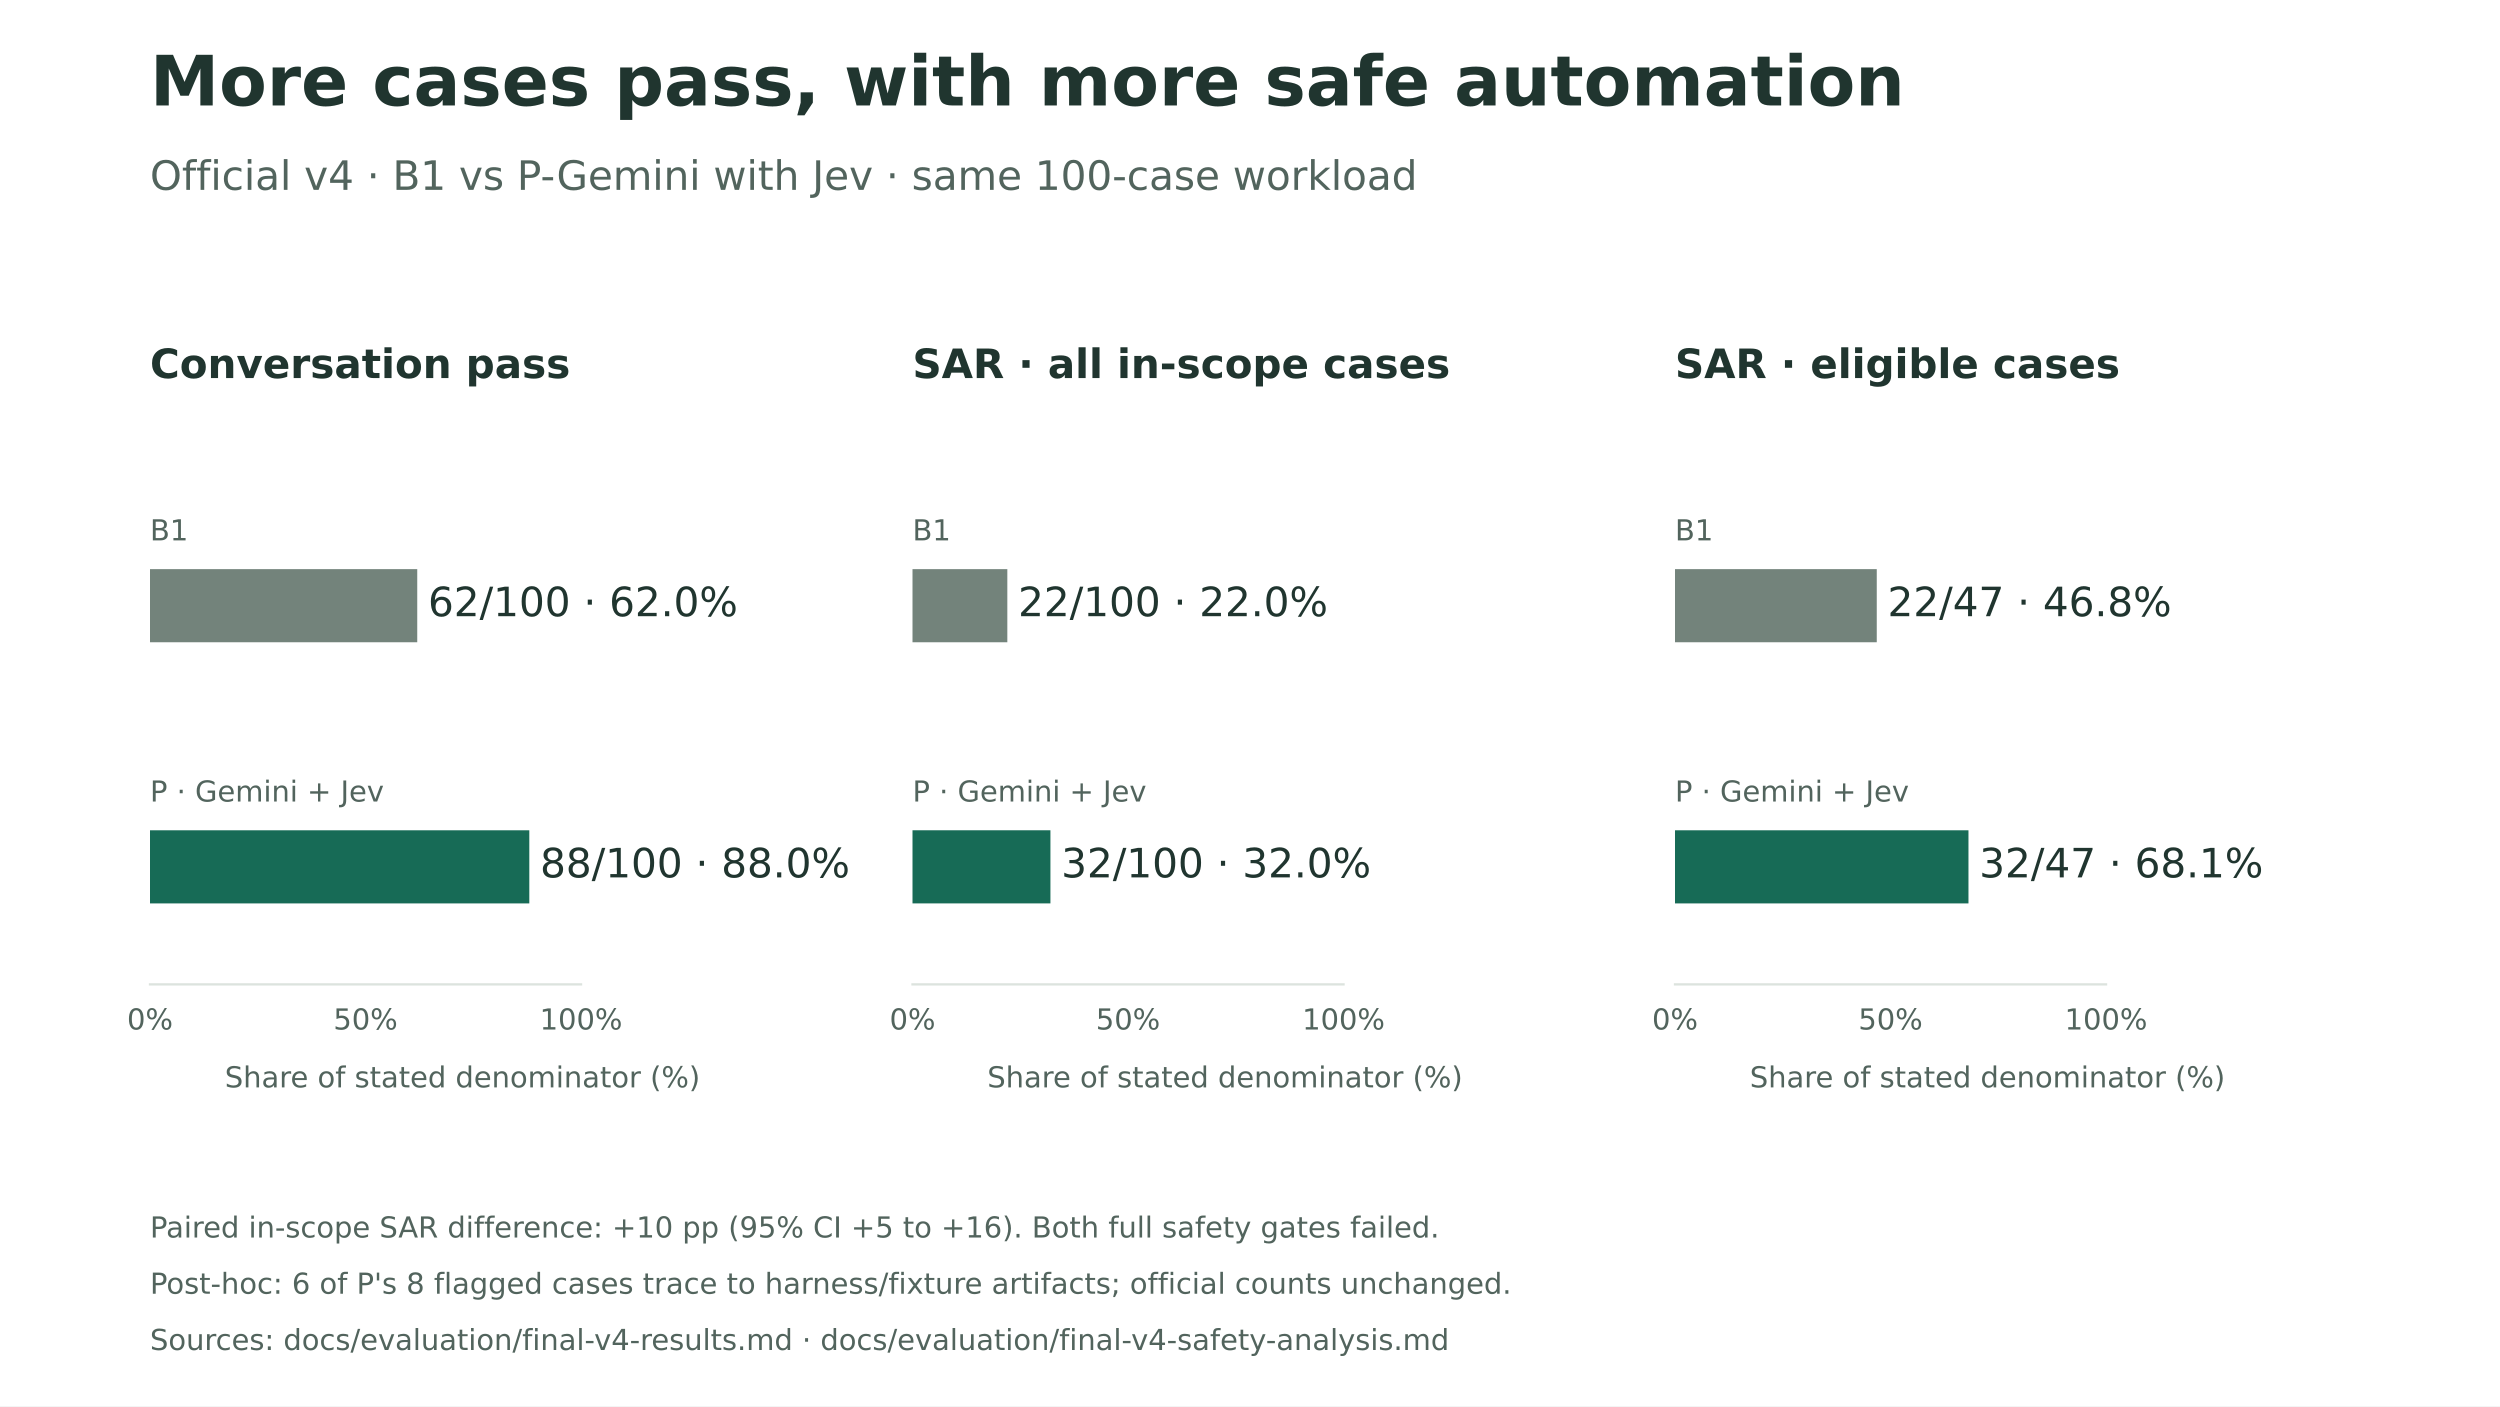
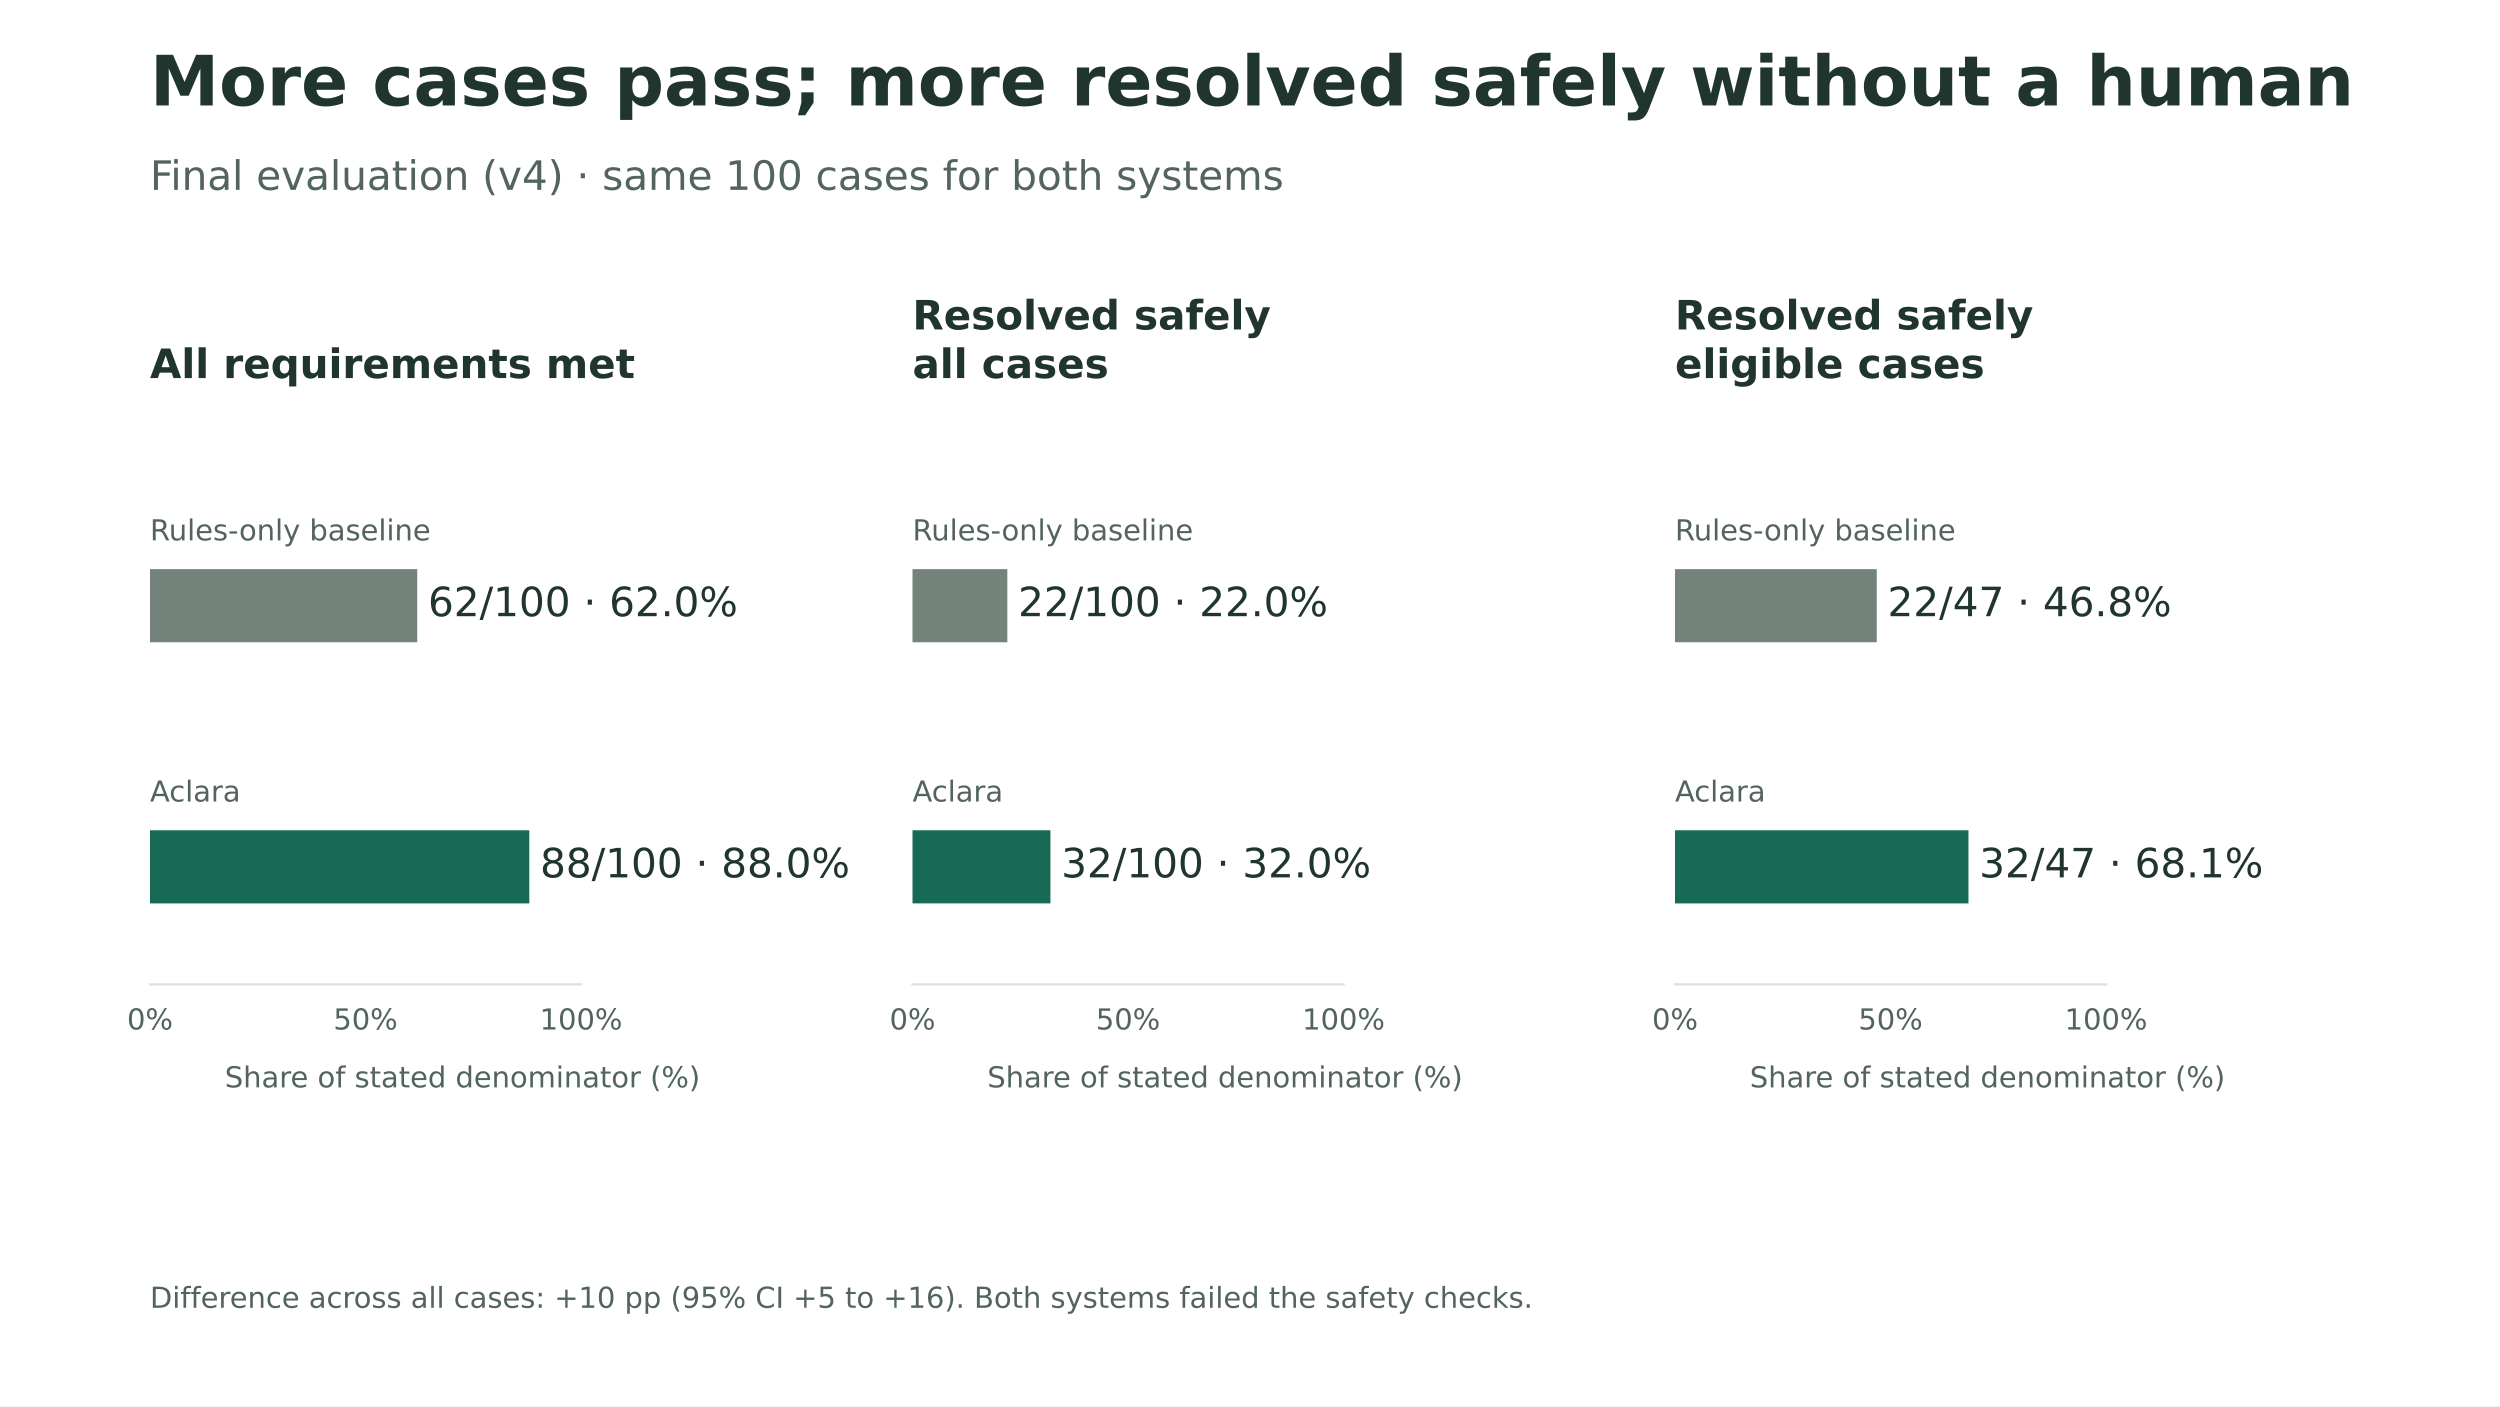
<svg xmlns="http://www.w3.org/2000/svg" width="864pt" height="486pt" viewBox="0 0 864 486" version="1.1">
  <defs>
    <style type="text/css">*{stroke-linejoin: round; stroke-linecap: butt}</style>
  </defs>
  <g id="figure_1">
    <g id="patch_1">
      <path d="M 0 486  L 864 486  L 864 0  L 0 0  z " style="fill: #ffffff" />
    </g>
    <g id="axes_1">
      <g id="patch_2">
        <path d="M 51.84 340.2  L 267.84 340.2  L 267.84 150.66  L 51.84 150.66  z " style="fill: #ffffff" />
      </g>
      <g id="patch_3">
        <path d="M 51.84 221.963  L 144.199 221.963  L 144.199 196.691  L 51.84 196.691  z " clip-path="url(#p845507f3bc)" style="fill: #73837b" />
      </g>
      <g id="patch_4">
        <path d="M 51.84 312.22  L 182.93 312.22  L 182.93 286.948  L 51.84 286.948  z " clip-path="url(#p845507f3bc)" style="fill: #176b56" />
      </g>
      <g id="matplotlib.axis_1">
        <g id="xtick_1">
          <g id="line2d_1" />
          <g id="text_1">
            <text style="font-size: 10px; font-family: 'DejaVu Sans'; text-anchor: middle; fill: #52645d" x="51.84" y="355.798" transform="rotate(-0 51.84 355.7977)">0%</text>
          </g>
        </g>
        <g id="xtick_2">
          <g id="line2d_2" />
          <g id="text_2">
            <text style="font-size: 10px; font-family: 'DejaVu Sans'; text-anchor: middle; fill: #52645d" x="126.323" y="355.798" transform="rotate(-0 126.3228 355.7977)">50%</text>
          </g>
        </g>
        <g id="xtick_3">
          <g id="line2d_3" />
          <g id="text_3">
            <text style="font-size: 10px; font-family: 'DejaVu Sans'; text-anchor: middle; fill: #52645d" x="200.806" y="355.798" transform="rotate(-0 200.8055 355.7977)">100%</text>
          </g>
        </g>
        <g id="text_4">
          <text style="font-size: 10px; font-family: 'DejaVu Sans'; text-anchor: middle; fill: #52645d" x="159.84" y="375.798" transform="rotate(-0 159.84 375.7984)">Share of stated denominator (%)</text>
        </g>
      </g>
      <g id="matplotlib.axis_2" />
      <g id="patch_5">
        <path d="M 51.84 340.2  L 200.806 340.2  " style="fill: none; stroke: #dce3de; stroke-width: 0.8; stroke-linejoin: miter; stroke-linecap: square" />
      </g>
      <g id="text_5">
-         <text style="font-size: 10px; font-family: 'DejaVu Sans'; text-anchor: start; fill: #52645d" x="51.84" y="186.763" transform="rotate(-0 51.84 186.7629)">B1</text>
+         <text style="font-size: 10px; font-family: 'DejaVu Sans'; text-anchor: start; fill: #52645d" x="51.84" y="186.763" transform="rotate(-0 51.84 186.7629)">Rules-only baseline</text>
      </g>
      <g id="text_6">
        <text style="font-size: 14px; font-family: 'DejaVu Sans'; text-anchor: start; fill: #20352f" x="147.923" y="212.964" transform="rotate(-0 147.9228 212.9639)">62/100 · 62.0%</text>
      </g>
      <g id="text_7">
-         <text style="font-size: 10px; font-family: 'DejaVu Sans'; text-anchor: start; fill: #52645d" x="51.84" y="277.02" transform="rotate(-0 51.84 277.02)">P · Gemini + Jev</text>
+         <text style="font-size: 10px; font-family: 'DejaVu Sans'; text-anchor: start; fill: #52645d" x="51.84" y="277.02" transform="rotate(-0 51.84 277.02)">Aclara</text>
      </g>
      <g id="text_8">
        <text style="font-size: 14px; font-family: 'DejaVu Sans'; text-anchor: start; fill: #20352f" x="186.654" y="303.221" transform="rotate(-0 186.6538 303.221)">88/100 · 88.0%</text>
      </g>
      <g id="text_9">
-         <text style="font-weight: 700; font-size: 14px; font-family: 'DejaVu Sans'; text-anchor: start; fill: #20352f" x="51.84" y="130.66" transform="rotate(-0 51.84 130.66)">Conversation pass</text>
+         <text style="font-weight: 700; font-size: 14px; font-family: 'DejaVu Sans'; text-anchor: start; fill: #20352f" x="51.84" y="130.66" transform="rotate(-0 51.84 130.66)">All requirements met</text>
      </g>
    </g>
    <g id="axes_2">
      <g id="patch_6">
        <path d="M 315.36 340.2  L 531.36 340.2  L 531.36 150.66  L 315.36 150.66  z " style="fill: #ffffff" />
      </g>
      <g id="patch_7">
        <path d="M 315.36 221.963  L 348.132 221.963  L 348.132 196.691  L 315.36 196.691  z " clip-path="url(#p58788e89b5)" style="fill: #73837b" />
      </g>
      <g id="patch_8">
        <path d="M 315.36 312.22  L 363.029 312.22  L 363.029 286.948  L 315.36 286.948  z " clip-path="url(#p58788e89b5)" style="fill: #176b56" />
      </g>
      <g id="matplotlib.axis_3">
        <g id="xtick_4">
          <g id="line2d_4" />
          <g id="text_10">
            <text style="font-size: 10px; font-family: 'DejaVu Sans'; text-anchor: middle; fill: #52645d" x="315.36" y="355.798" transform="rotate(-0 315.36 355.7977)">0%</text>
          </g>
        </g>
        <g id="xtick_5">
          <g id="line2d_5" />
          <g id="text_11">
            <text style="font-size: 10px; font-family: 'DejaVu Sans'; text-anchor: middle; fill: #52645d" x="389.843" y="355.798" transform="rotate(-0 389.8428 355.7977)">50%</text>
          </g>
        </g>
        <g id="xtick_6">
          <g id="line2d_6" />
          <g id="text_12">
            <text style="font-size: 10px; font-family: 'DejaVu Sans'; text-anchor: middle; fill: #52645d" x="464.326" y="355.798" transform="rotate(-0 464.3255 355.7977)">100%</text>
          </g>
        </g>
        <g id="text_13">
          <text style="font-size: 10px; font-family: 'DejaVu Sans'; text-anchor: middle; fill: #52645d" x="423.36" y="375.798" transform="rotate(-0 423.36 375.7984)">Share of stated denominator (%)</text>
        </g>
      </g>
      <g id="matplotlib.axis_4" />
      <g id="patch_9">
        <path d="M 315.36 340.2  L 464.326 340.2  " style="fill: none; stroke: #dce3de; stroke-width: 0.8; stroke-linejoin: miter; stroke-linecap: square" />
      </g>
      <g id="text_14">
-         <text style="font-size: 10px; font-family: 'DejaVu Sans'; text-anchor: start; fill: #52645d" x="315.36" y="186.763" transform="rotate(-0 315.36 186.7629)">B1</text>
+         <text style="font-size: 10px; font-family: 'DejaVu Sans'; text-anchor: start; fill: #52645d" x="315.36" y="186.763" transform="rotate(-0 315.36 186.7629)">Rules-only baseline</text>
      </g>
      <g id="text_15">
        <text style="font-size: 14px; font-family: 'DejaVu Sans'; text-anchor: start; fill: #20352f" x="351.857" y="212.964" transform="rotate(-0 351.8566 212.9639)">22/100 · 22.0%</text>
      </g>
      <g id="text_16">
-         <text style="font-size: 10px; font-family: 'DejaVu Sans'; text-anchor: start; fill: #52645d" x="315.36" y="277.02" transform="rotate(-0 315.36 277.02)">P · Gemini + Jev</text>
+         <text style="font-size: 10px; font-family: 'DejaVu Sans'; text-anchor: start; fill: #52645d" x="315.36" y="277.02" transform="rotate(-0 315.36 277.02)">Aclara</text>
      </g>
      <g id="text_17">
        <text style="font-size: 14px; font-family: 'DejaVu Sans'; text-anchor: start; fill: #20352f" x="366.753" y="303.221" transform="rotate(-0 366.7531 303.221)">32/100 · 32.0%</text>
      </g>
      <g id="text_18">
-         <text style="font-weight: 700; font-size: 14px; font-family: 'DejaVu Sans'; text-anchor: start; fill: #20352f" x="315.36" y="130.66" transform="rotate(-0 315.36 130.66)">SAR · all in-scope cases</text>
+         <text style="font-weight: 700; font-size: 14px; font-family: 'DejaVu Sans'; fill: #20352f" transform="translate(315.36 113.8562)">Resolved safely</text>
+         <text style="font-weight: 700; font-size: 14px; font-family: 'DejaVu Sans'; fill: #20352f" transform="translate(315.36 130.66)">all cases</text>
      </g>
    </g>
    <g id="axes_3">
      <g id="patch_10">
        <path d="M 578.88 340.2  L 794.88 340.2  L 794.88 150.66  L 578.88 150.66  z " style="fill: #ffffff" />
      </g>
      <g id="patch_11">
        <path d="M 578.88 221.963  L 648.609 221.963  L 648.609 196.691  L 578.88 196.691  z " clip-path="url(#p0ab6ac63b4)" style="fill: #73837b" />
      </g>
      <g id="patch_12">
        <path d="M 578.88 312.22  L 680.303 312.22  L 680.303 286.948  L 578.88 286.948  z " clip-path="url(#p0ab6ac63b4)" style="fill: #176b56" />
      </g>
      <g id="matplotlib.axis_5">
        <g id="xtick_7">
          <g id="line2d_7" />
          <g id="text_19">
            <text style="font-size: 10px; font-family: 'DejaVu Sans'; text-anchor: middle; fill: #52645d" x="578.88" y="355.798" transform="rotate(-0 578.88 355.7977)">0%</text>
          </g>
        </g>
        <g id="xtick_8">
          <g id="line2d_8" />
          <g id="text_20">
            <text style="font-size: 10px; font-family: 'DejaVu Sans'; text-anchor: middle; fill: #52645d" x="653.363" y="355.798" transform="rotate(-0 653.3628 355.7977)">50%</text>
          </g>
        </g>
        <g id="xtick_9">
          <g id="line2d_9" />
          <g id="text_21">
            <text style="font-size: 10px; font-family: 'DejaVu Sans'; text-anchor: middle; fill: #52645d" x="727.846" y="355.798" transform="rotate(-0 727.8455 355.7977)">100%</text>
          </g>
        </g>
        <g id="text_22">
          <text style="font-size: 10px; font-family: 'DejaVu Sans'; text-anchor: middle; fill: #52645d" x="686.88" y="375.798" transform="rotate(-0 686.88 375.7984)">Share of stated denominator (%)</text>
        </g>
      </g>
      <g id="matplotlib.axis_6" />
      <g id="patch_13">
        <path d="M 578.88 340.2  L 727.846 340.2  " style="fill: none; stroke: #dce3de; stroke-width: 0.8; stroke-linejoin: miter; stroke-linecap: square" />
      </g>
      <g id="text_23">
-         <text style="font-size: 10px; font-family: 'DejaVu Sans'; text-anchor: start; fill: #52645d" x="578.88" y="186.763" transform="rotate(-0 578.88 186.7629)">B1</text>
+         <text style="font-size: 10px; font-family: 'DejaVu Sans'; text-anchor: start; fill: #52645d" x="578.88" y="186.763" transform="rotate(-0 578.88 186.7629)">Rules-only baseline</text>
      </g>
      <g id="text_24">
        <text style="font-size: 14px; font-family: 'DejaVu Sans'; text-anchor: start; fill: #20352f" x="652.333" y="212.964" transform="rotate(-0 652.3327 212.9639)">22/47 · 46.8%</text>
      </g>
      <g id="text_25">
-         <text style="font-size: 10px; font-family: 'DejaVu Sans'; text-anchor: start; fill: #52645d" x="578.88" y="277.02" transform="rotate(-0 578.88 277.02)">P · Gemini + Jev</text>
+         <text style="font-size: 10px; font-family: 'DejaVu Sans'; text-anchor: start; fill: #52645d" x="578.88" y="277.02" transform="rotate(-0 578.88 277.02)">Aclara</text>
      </g>
      <g id="text_26">
        <text style="font-size: 14px; font-family: 'DejaVu Sans'; text-anchor: start; fill: #20352f" x="684.027" y="303.221" transform="rotate(-0 684.0275 303.221)">32/47 · 68.1%</text>
      </g>
      <g id="text_27">
-         <text style="font-weight: 700; font-size: 14px; font-family: 'DejaVu Sans'; text-anchor: start; fill: #20352f" x="578.88" y="130.66" transform="rotate(-0 578.88 130.66)">SAR · eligible cases</text>
+         <text style="font-weight: 700; font-size: 14px; font-family: 'DejaVu Sans'; fill: #20352f" transform="translate(578.88 113.8562)">Resolved safely</text>
+         <text style="font-weight: 700; font-size: 14px; font-family: 'DejaVu Sans'; fill: #20352f" transform="translate(578.88 130.66)">eligible cases</text>
      </g>
    </g>
    <g id="text_28">
-       <text style="font-weight: 700; font-size: 24px; font-family: 'DejaVu Sans'; text-anchor: start; fill: #20352f" x="51.84" y="36.45" transform="rotate(-0 51.84 36.45)">More cases pass, with more safe automation</text>
+       <text style="font-weight: 700; font-size: 24px; font-family: 'DejaVu Sans'; text-anchor: start; fill: #20352f" x="51.84" y="36.45" transform="rotate(-0 51.84 36.45)">More cases pass; more resolved safely without a human</text>
    </g>
    <g id="text_29">
-       <text style="font-size: 14px; font-family: 'DejaVu Sans'; text-anchor: start; fill: #52645d" x="51.84" y="65.61" transform="rotate(-0 51.84 65.61)">Official v4 · B1 vs P-Gemini with Jev · same 100-case workload</text>
+       <text style="font-size: 14px; font-family: 'DejaVu Sans'; text-anchor: start; fill: #52645d" x="51.84" y="65.61" transform="rotate(-0 51.84 65.61)">Final evaluation (v4) · same 100 cases for both systems</text>
    </g>
    <g id="text_30">
-       <text style="font-size: 10px; font-family: 'DejaVu Sans'; text-anchor: start; fill: #52645d" x="51.84" y="427.68" transform="rotate(-0 51.84 427.68)">Paired in-scope SAR difference: +10 pp (95% CI +5 to +16). Both full safety gates failed.</text>
-     </g>
-     <g id="text_31">
-       <text style="font-size: 10px; font-family: 'DejaVu Sans'; text-anchor: start; fill: #52645d" x="51.84" y="447.12" transform="rotate(-0 51.84 447.12)">Post-hoc: 6 of P's 8 flagged cases trace to harness/fixture artifacts; official counts unchanged.</text>
-     </g>
-     <g id="text_32">
-       <text style="font-size: 10px; font-family: 'DejaVu Sans'; text-anchor: start; fill: #52645d" x="51.84" y="466.56" transform="rotate(-0 51.84 466.56)">Sources: docs/evaluation/final-v4-results.md · docs/evaluation/final-v4-safety-analysis.md</text>
+       <text style="font-size: 10px; font-family: 'DejaVu Sans'; text-anchor: start; fill: #52645d" x="51.84" y="451.98" transform="rotate(-0 51.84 451.98)">Difference across all cases: +10 pp (95% CI +5 to +16). Both systems failed the safety checks.</text>
    </g>
  </g>
  <defs>
    <clipPath id="p845507f3bc">
      <rect x="51.84" y="150.66" width="216" height="189.54" />
    </clipPath>
    <clipPath id="p58788e89b5">
      <rect x="315.36" y="150.66" width="216" height="189.54" />
    </clipPath>
    <clipPath id="p0ab6ac63b4">
      <rect x="578.88" y="150.66" width="216" height="189.54" />
    </clipPath>
  </defs>
</svg>
